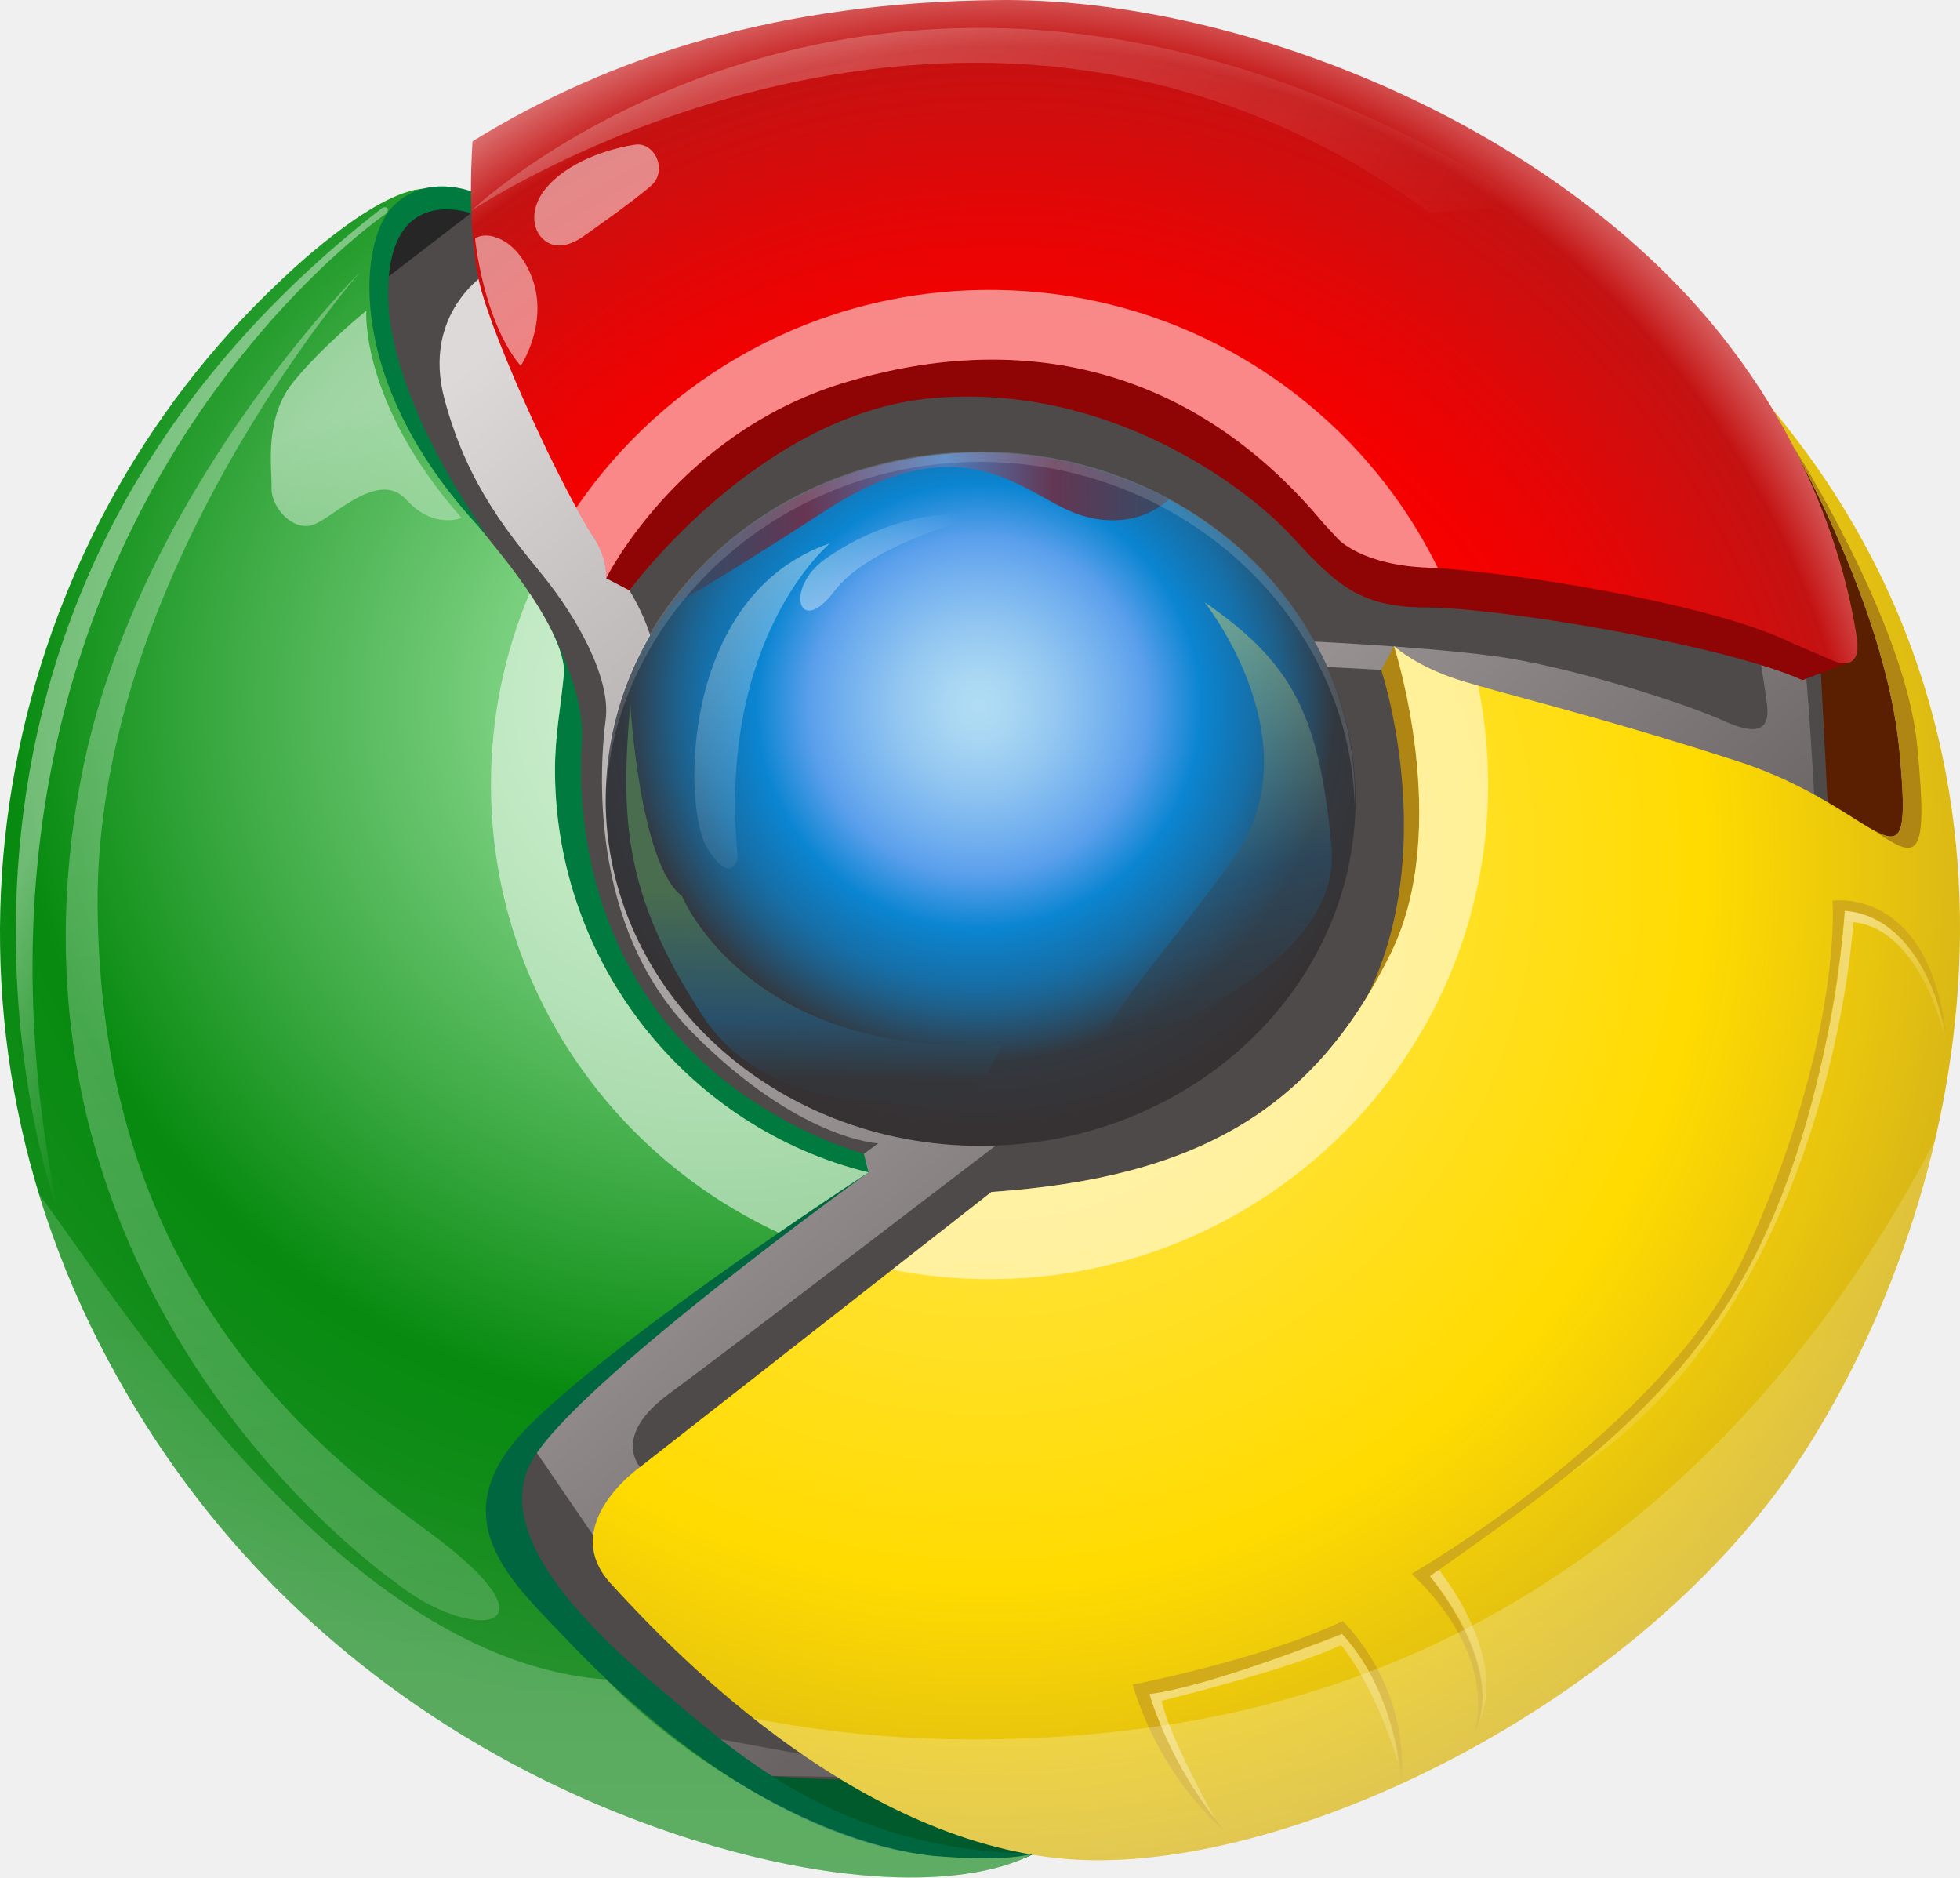
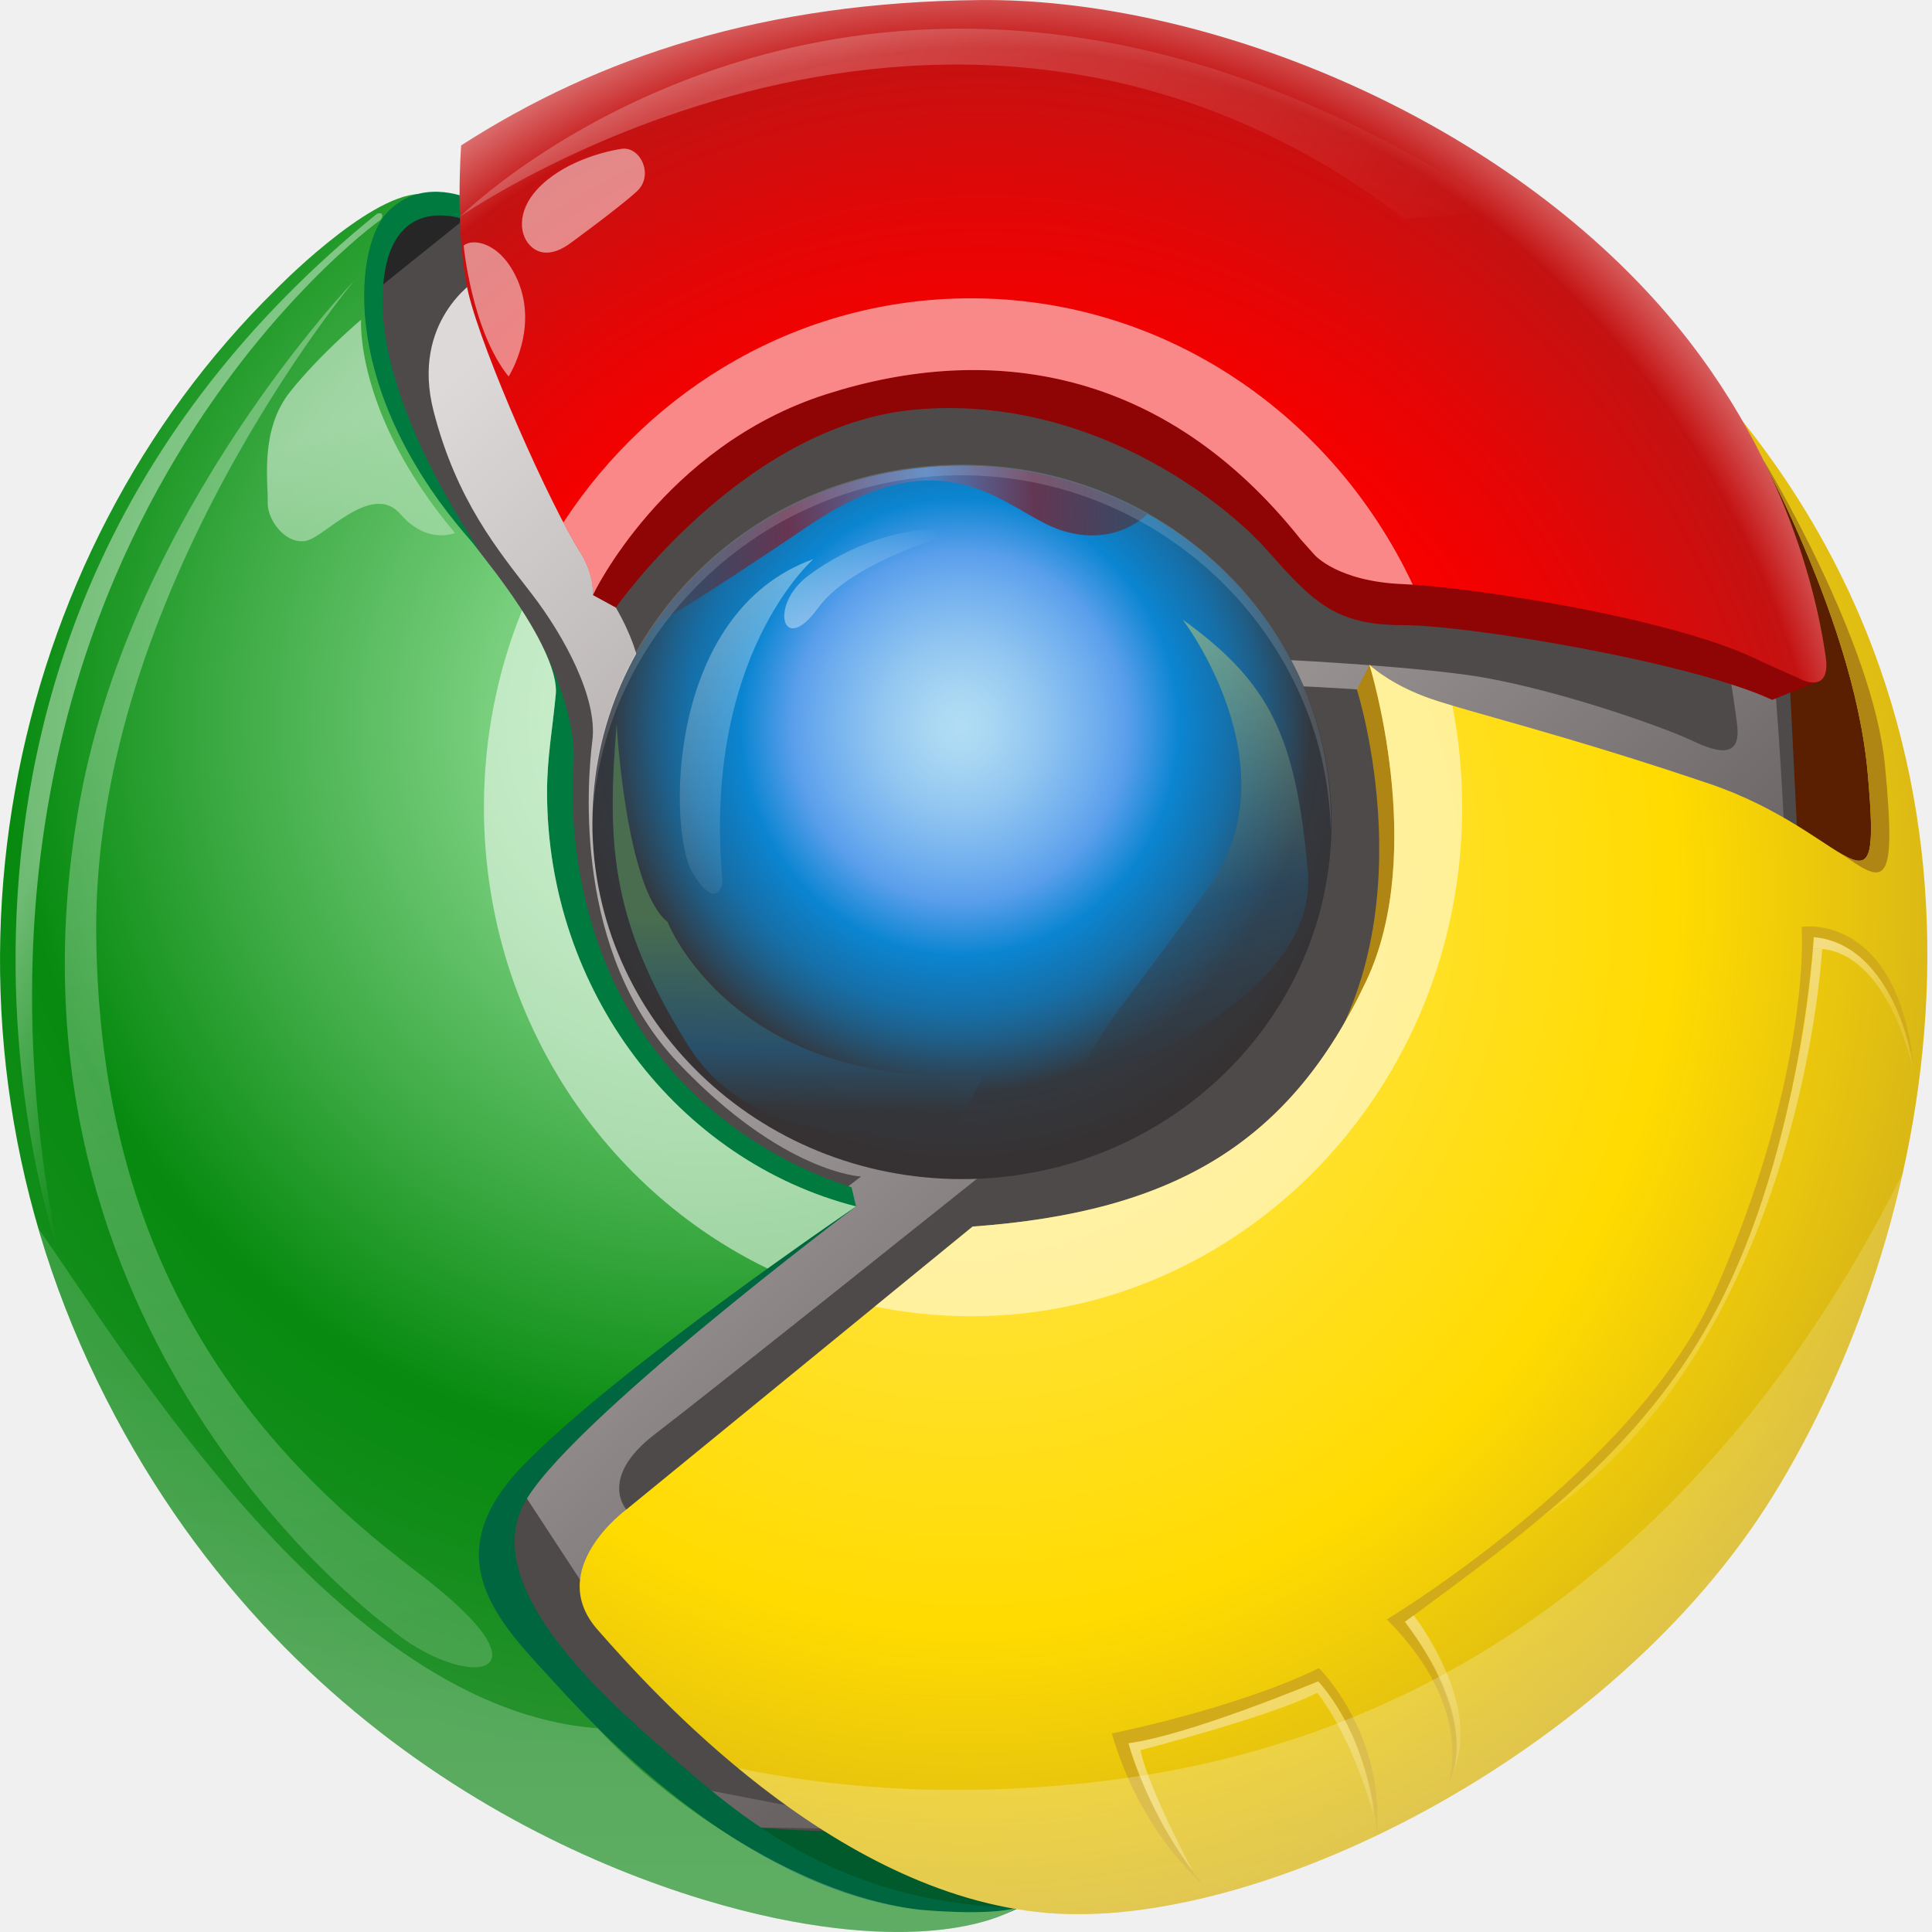
- <svg xmlns="http://www.w3.org/2000/svg" version="1.1" id="Layer_1" x="0px" y="0px" width="241.761" height="231.549" viewBox="0 0 241.761 231.549" enable-background="new 0 0 256 256" xml:space="preserve">
+ <svg xmlns="http://www.w3.org/2000/svg" version="1.1" id="chrome_logo" x="0px" y="0px" width="100" height="100" viewBox="0 0 100 100" enable-background="new 0 0 256 256" xml:space="preserve">
  <defs id="defs1199">
-     <linearGradient gradientTransform="matrix(1,0,0,-1,-263.12,-102.225)" y2="-261.371" x2="427.235" y1="-144.038" x1="324.569" gradientUnits="userSpaceOnUse" id="SVGID_1_">
+     <linearGradient gradientTransform="matrix(0.4136321,0,0,-0.4318745,-109.075,-44.14857)" y2="-261.371" x2="427.235" y1="-144.038" x1="324.569" gradientUnits="userSpaceOnUse" id="SVGID_1_">
      <stop id="stop965" style="stop-color:#DED9D9" offset="0" />
      <stop id="stop967" style="stop-color:#6A6363" offset="1" />
    </linearGradient>
-     <radialGradient gradientUnits="userSpaceOnUse" gradientTransform="matrix(1,0,0,-1,-263.12,-102.225)" r="175.052" cy="-188.48" cx="351.824" id="SVGID_2_">
+     <radialGradient gradientUnits="userSpaceOnUse" gradientTransform="matrix(0.4136321,0,0,-0.4318745,-108.8347,-44.14857)" r="175.052" cy="-188.48" cx="351.824" id="SVGID_2_">
      <stop id="stop982" style="stop-color:#8DDB92" offset="0.076" />
      <stop id="stop984" style="stop-color:#77CE7C" offset="0.163" />
      <stop id="stop986" style="stop-color:#3EAB45" offset="0.343" />
      <stop id="stop988" style="stop-color:#078A0F" offset="0.502" />
      <stop id="stop990" style="stop-color:#108C18" offset="0.581" />
      <stop id="stop992" style="stop-color:#28922F" offset="0.709" />
      <stop id="stop994" style="stop-color:#299230" offset="0.715" />
    </radialGradient>
-     <radialGradient gradientUnits="userSpaceOnUse" gradientTransform="matrix(1,0,0,-1,-263.12,-102.225)" r="116.24" cy="-214.623" cx="386.726" id="SVGID_3_">
+     <radialGradient gradientUnits="userSpaceOnUse" gradientTransform="matrix(0.4136321,0,0,-0.4318745,-109.075,-44.14857)" r="116.24" cy="-214.623" cx="386.726" id="SVGID_3_">
      <stop id="stop1005" style="stop-color:#F60000" offset="0.616" />
      <stop id="stop1007" style="stop-color:#E70505" offset="0.725" />
      <stop id="stop1009" style="stop-color:#C41212" offset="0.917" />
      <stop id="stop1011" style="stop-color:#DD7878" offset="1" />
    </radialGradient>
-     <radialGradient gradientUnits="userSpaceOnUse" gradientTransform="matrix(1,0,0,-1,-263.12,-102.225)" r="52.107" cy="-189.311" cx="383.824" id="SVGID_4_">
+     <radialGradient gradientUnits="userSpaceOnUse" gradientTransform="matrix(0.4136321,0,0,-0.4318745,-109.075,-44.14857)" r="52.107" cy="-189.311" cx="383.824" id="SVGID_4_">
      <stop id="stop1016" style="stop-color:#B1DDF4" offset="0" />
      <stop id="stop1018" style="stop-color:#A9D7F3" offset="0.074" />
      <stop id="stop1020" style="stop-color:#93C7F1" offset="0.19" />
      <stop id="stop1022" style="stop-color:#6EADEE" offset="0.333" />
      <stop id="stop1024" style="stop-color:#5B9FEC" offset="0.4" />
      <stop id="stop1026" style="stop-color:#0B85D1" offset="0.527" />
      <stop id="stop1028" style="stop-color:#1375B3" offset="0.618" />
      <stop id="stop1030" style="stop-color:#166FA8" offset="0.654" />
      <stop id="stop1032" style="stop-color:#1E608B" offset="0.716" />
      <stop id="stop1034" style="stop-color:#2B475C" offset="0.797" />
      <stop id="stop1036" style="stop-color:#33383F" offset="0.842" />
      <stop id="stop1038" style="stop-color:#363233" offset="1" />
    </radialGradient>
-     <linearGradient gradientTransform="matrix(1,0,0,-1,-263.12,-102.225)" y2="-301.851" x2="311.811" y1="-168.968" x1="287.081" gradientUnits="userSpaceOnUse" id="SVGID_5_">
+     <linearGradient gradientTransform="matrix(0.4136321,0,0,-0.4318745,-108.8347,-44.14857)" y2="-301.851" x2="311.811" y1="-168.968" x1="287.081" gradientUnits="userSpaceOnUse" id="SVGID_5_">
      <stop id="stop1043" style="stop-color:#FFFFFF" offset="0" />
      <stop id="stop1045" style="stop-color:#FFFFFF;stop-opacity:0.53" offset="1" />
    </linearGradient>
-     <linearGradient gradientTransform="matrix(1,0,0,-1,-263.12,-102.225)" y2="-194.597" x2="321.565" y1="-153.93" x1="303.565" gradientUnits="userSpaceOnUse" id="SVGID_6_">
+     <linearGradient gradientTransform="matrix(0.4136321,0,0,-0.4318745,-108.8347,-44.14857)" y2="-194.597" x2="321.565" y1="-153.93" x1="303.565" gradientUnits="userSpaceOnUse" id="SVGID_6_">
      <stop id="stop1050" style="stop-color:#FFFFFF" offset="0" />
      <stop id="stop1052" style="stop-color:#FFFFFF;stop-opacity:0.53" offset="0.517" />
    </linearGradient>
-     <linearGradient gradientTransform="matrix(1,0,0,-1,-263.12,-102.225)" y2="-263.646" x2="329.189" y1="-367.646" x1="329.19" gradientUnits="userSpaceOnUse" id="SVGID_7_">
+     <linearGradient gradientTransform="matrix(0.4136321,0,0,-0.4318745,-108.8347,-44.14857)" y2="-263.646" x2="329.189" y1="-367.646" x1="329.19" gradientUnits="userSpaceOnUse" id="SVGID_7_">
      <stop id="stop1057" style="stop-color:#FFFFFF" offset="0" />
      <stop id="stop1059" style="stop-color:#FFFFFF;stop-opacity:0.53" offset="1" />
    </linearGradient>
-     <linearGradient gradientTransform="matrix(1,0,0,-1,-263.12,-102.225)" y2="-153.544" x2="436.268" y1="-116.29" x1="365.087" gradientUnits="userSpaceOnUse" id="SVGID_8_">
+     <linearGradient gradientTransform="matrix(0.4136321,0,0,-0.4318745,-109.075,-44.14857)" y2="-153.544" x2="436.268" y1="-116.29" x1="365.087" gradientUnits="userSpaceOnUse" id="SVGID_8_">
      <stop id="stop1068" style="stop-color:#FFFFFF;stop-opacity:0.7" offset="0" />
      <stop id="stop1070" style="stop-color:#FFFFFF;stop-opacity:0" offset="1" />
    </linearGradient>
-     <linearGradient gradientTransform="matrix(1,0,0,-1,-263.12,-102.225)" y2="-194.752" x2="299.794" y1="-183.902" x1="279.062" gradientUnits="userSpaceOnUse" id="SVGID_9_">
+     <linearGradient gradientTransform="matrix(0.4136321,0,0,-0.4318745,-108.8347,-44.14857)" y2="-194.752" x2="299.794" y1="-183.902" x1="279.062" gradientUnits="userSpaceOnUse" id="SVGID_9_">
      <stop id="stop1075" style="stop-color:#FFFFFF;stop-opacity:0.7" offset="0" />
      <stop id="stop1077" style="stop-color:#FFFFFF;stop-opacity:0" offset="1" />
    </linearGradient>
-     <linearGradient gradientTransform="matrix(1,0,0,-1,-263.12,-102.225)" y2="-217.651" x2="356.908" y1="-164.501" x1="357.253" gradientUnits="userSpaceOnUse" id="SVGID_10_">
+     <linearGradient gradientTransform="matrix(0.4136321,0,0,-0.4318745,-109.075,-44.14857)" y2="-217.651" x2="356.908" y1="-164.501" x1="357.253" gradientUnits="userSpaceOnUse" id="SVGID_10_">
      <stop id="stop1082" style="stop-color:#FFFFFF;stop-opacity:0.7" offset="0" />
      <stop id="stop1084" style="stop-color:#FFFFFF;stop-opacity:0" offset="1" />
    </linearGradient>
-     <linearGradient gradientTransform="matrix(1,0,0,-1,-263.12,-102.225)" y2="-168.758" x2="381.996" y1="-174.226" x1="360.128" gradientUnits="userSpaceOnUse" id="SVGID_11_">
+     <linearGradient gradientTransform="matrix(0.4136321,0,0,-0.4318745,-109.075,-44.14857)" y2="-168.758" x2="381.996" y1="-174.226" x1="360.128" gradientUnits="userSpaceOnUse" id="SVGID_11_">
      <stop id="stop1089" style="stop-color:#FFFFFF;stop-opacity:0.7" offset="0" />
      <stop id="stop1091" style="stop-color:#FFFFFF;stop-opacity:0" offset="1" />
    </linearGradient>
-     <radialGradient gradientUnits="userSpaceOnUse" gradientTransform="matrix(1,0,0,-1,-263.12,-102.225)" r="125.99" cy="-208.978" cx="384.827" id="SVGID_12_">
+     <radialGradient gradientUnits="userSpaceOnUse" gradientTransform="matrix(0.4136321,0,0,-0.4318745,-109.075,-44.14857)" r="125.99" cy="-208.978" cx="384.827" id="SVGID_12_">
      <stop id="stop1098" style="stop-color:#FFE650" offset="0.182" />
      <stop id="stop1100" style="stop-color:#FFDB00" offset="0.703" />
      <stop id="stop1102" style="stop-color:#D5B319" offset="1" />
    </radialGradient>
-     <linearGradient gradientTransform="matrix(1,0,0,-1,-263.12,-102.225)" y2="-263.646" x2="428.92" y1="-367.645" x1="428.92" gradientUnits="userSpaceOnUse" id="SVGID_13_">
+     <linearGradient gradientTransform="matrix(0.4136321,0,0,-0.4318745,-109.075,-44.14857)" y2="-263.646" x2="428.92" y1="-367.645" x1="428.92" gradientUnits="userSpaceOnUse" id="SVGID_13_">
      <stop id="stop1115" style="stop-color:#FFFFFF" offset="0" />
      <stop id="stop1117" style="stop-color:#FFFFFF;stop-opacity:0.53" offset="1" />
    </linearGradient>
-     <linearGradient gradientTransform="matrix(1,0,0,-1,-263.12,-102.225)" y2="-167.167" x2="410.491" y1="-167.768" x1="341.971" gradientUnits="userSpaceOnUse" id="SVGID_14_">
+     <linearGradient gradientTransform="matrix(0.4136321,0,0,-0.4318745,-109.075,-44.14857)" y2="-167.167" x2="410.491" y1="-167.768" x1="341.971" gradientUnits="userSpaceOnUse" id="SVGID_14_">
      <stop id="stop1122" style="stop-color:#29506B" offset="0" />
      <stop id="stop1124" style="stop-color:#304D68" offset="0.068" />
      <stop id="stop1126" style="stop-color:#424560" offset="0.164" />
      <stop id="stop1128" style="stop-color:#613854" offset="0.277" />
      <stop id="stop1130" style="stop-color:#673551" offset="0.297" />
      <stop id="stop1132" style="stop-color:#4D7EBE" offset="0.551" />
      <stop id="stop1134" style="stop-color:#633753" offset="0.746" />
      <stop id="stop1136" style="stop-color:#29506B" offset="1" />
    </linearGradient>
-     <linearGradient gradientTransform="matrix(1,0,0,-1,-263.12,-102.225)" y2="-172.395" x2="402.321" y1="-229.395" x1="415.987" gradientUnits="userSpaceOnUse" id="SVGID_15_">
+     <linearGradient gradientTransform="matrix(0.4136321,0,0,-0.4318745,-109.075,-44.14857)" y2="-172.395" x2="402.321" y1="-229.395" x1="415.987" gradientUnits="userSpaceOnUse" id="SVGID_15_">
      <stop id="stop1143" style="stop-color:#343539" offset="0" />
      <stop id="stop1145" style="stop-color:#29506B" offset="0.321" />
      <stop id="stop1147" style="stop-color:#C7DD85" offset="1" />
    </linearGradient>
-     <linearGradient gradientTransform="matrix(1,0,0,-1,-263.12,-102.225)" y2="-212.672" x2="363.617" y1="-235.295" x1="363.085" gradientUnits="userSpaceOnUse" id="SVGID_16_">
+     <linearGradient gradientTransform="matrix(0.4136321,0,0,-0.4318745,-109.075,-44.14857)" y2="-212.672" x2="363.617" y1="-235.295" x1="363.085" gradientUnits="userSpaceOnUse" id="SVGID_16_">
      <stop id="stop1152" style="stop-color:#343539" offset="0" />
      <stop id="stop1154" style="stop-color:#29506B" offset="0.321" />
      <stop id="stop1156" style="stop-color:#496D4E" offset="1" />
    </linearGradient>
-     <linearGradient gradientTransform="matrix(1,0,0,-1,-263.12,-102.225)" y2="-223.54" x2="499.53" y1="-215.04" x1="492.696" gradientUnits="userSpaceOnUse" id="SVGID_17_">
+     <linearGradient gradientTransform="matrix(0.4136321,0,0,-0.4318745,-109.075,-44.14857)" y2="-223.54" x2="499.53" y1="-215.04" x1="492.696" gradientUnits="userSpaceOnUse" id="SVGID_17_">
      <stop id="stop1161" style="stop-color:#F4DD80" offset="0" />
      <stop id="stop1163" style="stop-color:#F4DD80;stop-opacity:0.3" offset="1" />
    </linearGradient>
-     <linearGradient gradientTransform="matrix(1,0,0,-1,-263.12,-102.225)" y2="-274.993" x2="467.195" y1="-206.562" x1="491.779" gradientUnits="userSpaceOnUse" id="SVGID_18_">
+     <linearGradient gradientTransform="matrix(0.4136321,0,0,-0.4318745,-109.075,-44.14857)" y2="-274.993" x2="467.195" y1="-206.562" x1="491.779" gradientUnits="userSpaceOnUse" id="SVGID_18_">
      <stop id="stop1168" style="stop-color:#F4DD80" offset="0" />
      <stop id="stop1170" style="stop-color:#F4DD80;stop-opacity:0.3" offset="1" />
    </linearGradient>
-     <linearGradient gradientTransform="matrix(1,0,0,-1,-263.12,-102.225)" y2="-309.92" x2="445.418" y1="-293.002" x1="440.092" gradientUnits="userSpaceOnUse" id="SVGID_19_">
+     <linearGradient gradientTransform="matrix(0.4136321,0,0,-0.4318745,-109.075,-44.14857)" y2="-309.92" x2="445.418" y1="-293.002" x1="440.092" gradientUnits="userSpaceOnUse" id="SVGID_19_">
      <stop id="stop1177" style="stop-color:#F4DD80" offset="0" />
      <stop id="stop1179" style="stop-color:#F4DD80;stop-opacity:0.3" offset="1" />
    </linearGradient>
-     <linearGradient gradientTransform="matrix(1,0,0,-1,-263.12,-102.225)" y2="-323.941" x2="426.151" y1="-303.734" x1="414.532" gradientUnits="userSpaceOnUse" id="SVGID_20_">
+     <linearGradient gradientTransform="matrix(0.4136321,0,0,-0.4318745,-109.075,-44.14857)" y2="-323.941" x2="426.151" y1="-303.734" x1="414.532" gradientUnits="userSpaceOnUse" id="SVGID_20_">
      <stop id="stop1184" style="stop-color:#F4DD80" offset="0" />
      <stop id="stop1186" style="stop-color:#F4DD80;stop-opacity:0.3" offset="1" />
    </linearGradient>
  </defs>
-   <g id="background">
-     <circle cx="120.955" cy="114.035" r="109" id="circle963" style="display:inline;fill:#4e4a4a" />
-     <path d="m 60.123,33.588 c 0,0 -8.167,4.917 -5.292,15.667 2.875,10.75 8.125,16.75 12.25,21.875 4.125,5.125 8.292,12.542 7.625,17.625 -0.667,5.083 -2.375,25.419 10.75,38.647 13.125,13.227 22.875,13.602 22.875,13.602 l -3.25,2.375 -40.597,33.256 11.472,16.787 27.833,23.832 -19.833,-3.666 -1.417,5.25 28.917,0.416 -12,-19.5 -20.5,-18.832 c 0,0 -3.584,-3.793 3.583,-9.043 7.167,-5.25 42.167,-32.043 42.167,-32.043 l 38.833,-57.581 c 0,0 3.125,0.125 9,0.5 5.875,0.375 51.542,20.75 51.542,20.75 0,0 -0.778,-15.379 -1.542,-22.75 -0.316,-3.062 0.979,-2.7 2.834,1.667 1.854,4.366 0.75,12 0.75,12 l -1.25,-17.333 -6.917,-9.333 -1.75,8 c 0,0 1.375,8.125 1.75,11.125 0.375,3 -1,4 -5.375,2 -4.375,-2 -18.875,-6.75 -28.5,-8 -9.625,-1.25 -24.375,-1.875 -24.375,-1.875 l -75,1 -4,2.917 c 0,0 0.937,-3.438 -3.063,-10.104 -4,-6.666 -17.52,-39.231 -17.52,-39.231 z" id="path970" style="display:inline;fill:url(#SVGID_1_)" />
+   <g id="background" style="display:inline">
+     <ellipse cx="49.791" cy="49.249" id="circle963" style="display:inline;fill:#4e4a4a;stroke-width:0.423" rx="45.086" ry="47.074" />
+     <path d="m 24.629,14.506 c 0,0 -3.378,2.124 -2.189,6.766 1.189,4.643 3.361,7.234 5.067,9.447 1.706,2.213 3.43,5.417 3.154,7.612 -0.276,2.195 -0.982,10.978 4.447,16.691 5.429,5.712 9.462,5.874 9.462,5.874 l -1.344,1.026 -16.792,14.362 4.745,7.25 11.513,10.292 -8.204,-1.583 -0.586,2.267 11.961,0.18 -4.964,-8.422 -8.479,-8.133 c 0,0 -1.482,-1.638 1.482,-3.905 2.965,-2.267 17.442,-13.839 17.442,-13.839 l 16.063,-24.868 c 0,0 1.293,0.054 3.723,0.216 2.43,0.162 21.319,8.961 21.319,8.961 0,0 -0.322,-6.642 -0.638,-9.825 -0.131,-1.322 0.405,-1.166 1.172,0.72 0.767,1.886 0.31,5.182 0.31,5.182 l -0.517,-7.486 -2.861,-4.031 -0.724,3.455 c 0,0 0.569,3.509 0.724,4.805 0.155,1.296 -0.414,1.728 -2.223,0.864 -1.81,-0.864 -7.807,-2.915 -11.789,-3.455 -3.981,-0.54 -10.082,-0.81 -10.082,-0.81 l -31.022,0.432 -1.655,1.26 c 0,0 0.388,-1.485 -1.267,-4.364 -1.655,-2.879 -7.247,-16.943 -7.247,-16.943 z" id="path970" style="display:inline;fill:url(#SVGID_1_);stroke-width:0.423" />
  </g>
  <g id="group_green">
-     <path style="display:inline;fill:#005a2b" id="path974" d="m 92.289,218.838 c 0,0 11.5,1 16.25,0.5 4.75,-0.5 23.583,5.5 23.583,5.5 0,0 -2.751,4.138 -8.667,5.109 -5.917,0.975 -36.583,-7.525 -36.583,-7.525 z" />
-     <path style="display:inline;fill:#00663f" id="path976" d="m 107.123,144.588 c 0,0 -36.739,26.406 -41.667,35.834 -4.928,9.429 8.499,21.668 17.083,28.834 8.584,7.166 21.167,18.873 44.792,19.373 0,0 -15.625,4.875 -39.125,-4.125 -23.5,-9 -49.75,-59 -49.75,-59 z" />
-     <path style="display:inline;fill:#007a3f" id="path972" d="m 67.674,77.098 c 0,0 4.563,8.094 4.094,14.469 -0.437,5.938 -0.813,31.187 23.188,45.562 6.234,3.734 11.599,5.156 11.599,5.156 l 0.568,2.303 -13.979,1.104 -35.188,-34.937 0.375,-28.25 5.125,-5.5 2.75,-0.625 z" />
-     <polygon style="display:inline;fill:#262626" id="polygon978" points="54.201,46.979 53.076,39.979 61.576,36.854 65.258,38.479 " transform="translate(-7.12,-12.225)" />
-     <path style="fill:url(#SVGID_2_)" id="path997" d="m 115.081,228.879 c -20.125,-2.125 -38,-19.125 -45,-26.5 -7,-7.375 -16.25,-15.25 -4.625,-26.75 11.625,-11.5 41.667,-31.041 41.667,-31.041 v 0 C 84.908,139.146 68.455,118.814 68.455,94.921 c 0,-4.174 0.718,-7.782 1.095,-11.76 C 69.789,80.63 67.581,75.38 60.706,67.005 53.831,58.63 47.43,47.96 46.143,37.942 44.705,26.754 52.414,23.254 52.414,23.254 c -6.541,0.25 -17.958,11.5 -17.958,11.5 -33.75,31.75 -45.667,84.667 -22.333,130.667 23.332,46 66.333,61.166 86.833,64.834 20.5,3.666 28.375,-1.627 28.375,-1.627 -3.751,1.063 -12.25,0.251 -12.25,0.251 z" />
-     <path style="display:inline;fill:#007a3f" id="path980" d="m 58.331,23.671 c 0,0 -5.917,-2.458 -10,1.917 -4.083,4.375 -6.041,22 11.792,40.5 0,0 -12.584,-16.998 -12.25,-30.5 0.333,-13.5 10.833,-9.083 10.833,-9.083 z" />
-     <path style="opacity:0.6;fill:url(#SVGID_9_)" id="path1080" d="M 47.832,25.846 C 47.815,25.362 47.164,25.63 47.164,25.63 -19.461,77.255 7.226,149.817 7.226,149.817 -9.961,66.004 47.382,26.52 47.382,26.52 c 0,0 0.465,-0.221 0.45,-0.674 z" enable-background="new    " />
-     <path style="display:inline;opacity:0.3;fill:url(#SVGID_7_)" id="path1062" d="m 4.808,147.242 c 1.869,6.135 4.289,12.215 7.314,18.18 23.332,46 66.333,61.166 86.833,64.834 20.5,3.666 28.375,-1.627 28.375,-1.627 -3.75,1.063 -12.25,0.25 -12.25,0.25 -16.375,-1.875 -33.292,-14.375 -40.292,-21.75 -0.007,-0.008 4.75,4.125 0,0 -32.353,-2.27 -58.98,-44.915 -69.98,-59.887 z" enable-background="new    " />
-     <path style="opacity:0.5;fill:url(#SVGID_6_)" id="path1055" d="m 56.935,63.879 c 0,0 -3.5,1.438 -6.813,-2.25 -3.313,-3.688 -8.688,1.875 -11.25,3 -2.562,1.125 -5.438,-1.938 -5.375,-4.438 0.063,-2.5 -1,-8.688 2.813,-13.25 3.813,-4.562 8.875,-8.625 8.875,-8.625 0,0 -0.834,11.251 11.75,25.563 z" enable-background="new    " />
-     <path style="display:inline;opacity:0.32;fill:url(#SVGID_5_)" id="path1048" d="m 44.373,33.588 c 0,0 -32.666,37.333 -32.334,78.166 0.328,40.234 19.917,62 40.167,76.666 18.39,13.32 5.667,14.168 -3.5,6.668 0,0 -51.015,-35.127 -38.667,-99.333 6.668,-34.667 34.334,-62.167 34.334,-62.167 z" enable-background="new    " />
-     <path style="display:inline;fill:#ffffff;fill-opacity:0.533" id="path1107" d="m 96.049,152.033 c 6.383,-4.395 11.073,-7.445 11.073,-7.445 -22.215,-5.442 -38.668,-25.774 -38.668,-49.667 0,-4.174 0.718,-7.782 1.095,-11.76 0.175,-1.84 -0.956,-5.125 -4.223,-9.996 -3.071,7.257 -4.771,15.226 -4.771,23.59 0,24.467 14.531,45.559 35.494,55.278 z" />
+     <path style="display:inline;fill:#005a2b;stroke-width:0.423" id="path974" d="m 38.174,94.51 c 0,0 4.757,0.432 6.722,0.216 1.965,-0.216 9.755,2.375 9.755,2.375 0,0 -1.138,1.787 -3.585,2.206 -2.447,0.421 -15.132,-3.25 -15.132,-3.25 z" />
+     <path style="display:inline;fill:#00663f;stroke-width:0.423" id="path976" d="m 44.31,62.444 c 0,0 -15.196,11.404 -17.235,15.476 -2.038,4.072 3.515,9.358 7.066,12.453 3.551,3.095 8.755,8.151 18.527,8.367 0,0 -6.463,2.105 -16.183,-1.781 -9.72,-3.887 -20.578,-25.481 -20.578,-25.481 z" />
+     <path style="display:inline;fill:#007a3f;stroke-width:0.423" id="path972" d="m 27.992,33.296 c 0,0 1.887,3.496 1.693,6.249 -0.181,2.564 -0.336,13.469 9.591,19.677 2.579,1.613 4.798,2.227 4.798,2.227 l 0.235,0.995 -5.782,0.477 -14.555,-15.088 0.155,-12.2 2.12,-2.375 1.137,-0.27 z" />
+     <polygon style="display:inline;fill:#262626" id="polygon978" points="53.076,39.979 61.576,36.854 65.258,38.479 54.201,46.979 " transform="matrix(0.4136321,0,0,0.4318745,-2.944856,-5.279861)" />
+     <path style="fill:url(#SVGID_2_);stroke-width:0.423" id="path997" d="m 47.601,98.847 c -8.324,-0.918 -15.718,-8.26 -18.613,-11.445 -2.895,-3.185 -6.722,-6.586 -1.913,-11.553 4.808,-4.967 17.235,-13.406 17.235,-13.406 v 0 c -9.189,-2.35 -15.994,-11.131 -15.994,-21.45 0,-1.803 0.297,-3.361 0.453,-5.079 0.099,-1.093 -0.814,-3.36 -3.658,-6.977 -2.844,-3.617 -5.491,-8.225 -6.024,-12.552 -0.595,-4.832 2.594,-6.343 2.594,-6.343 -2.706,0.108 -7.428,4.967 -7.428,4.967 -13.96,13.712 -18.889,36.566 -9.238,56.432 9.651,19.866 27.437,26.416 35.917,28 8.479,1.583 11.737,-0.703 11.737,-0.703 -1.552,0.459 -5.067,0.108 -5.067,0.108 z" />
+     <path style="display:inline;fill:#007a3f;stroke-width:0.423" id="path980" d="m 24.128,10.223 c 0,0 -2.447,-1.062 -4.136,0.828 -1.689,1.889 -2.499,9.501 4.878,17.491 0,0 -5.205,-7.341 -5.067,-13.172 0.138,-5.83 4.481,-3.923 4.481,-3.923 z" />
+     <path style="opacity:0.6;fill:url(#SVGID_9_);stroke-width:0.423" id="path1080" d="m 19.785,11.162 c -0.007,-0.209 -0.276,-0.093 -0.276,-0.093 -27.558,22.296 -16.52,53.633 -16.52,53.633 -7.109,-36.197 16.61,-53.249 16.61,-53.249 0,0 0.192,-0.095 0.186,-0.291 z" enable-background="new    " />
+     <path style="display:inline;opacity:0.3;fill:url(#SVGID_7_);stroke-width:0.423" id="path1062" d="m 1.989,63.59 c 0.773,2.65 1.774,5.275 3.025,7.851 9.651,19.866 27.437,26.416 35.917,28 8.479,1.583 11.737,-0.703 11.737,-0.703 -1.551,0.459 -5.067,0.108 -5.067,0.108 -6.773,-0.81 -13.771,-6.208 -16.666,-9.393 -0.003,-0.003 1.965,1.781 0,0 C 17.553,88.473 6.539,70.056 1.989,63.59 Z" enable-background="new    " />
+     <path style="opacity:0.5;fill:url(#SVGID_6_);stroke-width:0.423" id="path1055" d="m 23.55,27.588 c 0,0 -1.448,0.621 -2.818,-0.972 -1.37,-1.593 -3.594,0.81 -4.653,1.296 -1.06,0.486 -2.249,-0.837 -2.223,-1.917 0.026,-1.08 -0.414,-3.752 1.164,-5.722 1.577,-1.97 3.671,-3.725 3.671,-3.725 0,0 -0.345,4.859 4.86,11.04 z" enable-background="new    " />
+     <path style="display:inline;opacity:0.32;fill:url(#SVGID_5_);stroke-width:0.423" id="path1048" d="m 18.354,14.506 c 0,0 -13.512,16.123 -13.374,33.758 0.136,17.376 8.238,26.776 16.614,33.11 7.607,5.753 2.344,6.119 -1.448,2.88 0,0 -21.101,-15.17 -15.994,-42.899 2.758,-14.972 14.202,-26.848 14.202,-26.848 z" enable-background="new    " />
+     <path style="display:inline;fill:#ffffff;fill-opacity:0.533;stroke-width:0.423" id="path1107" d="m 39.729,65.659 c 2.64,-1.898 4.58,-3.215 4.58,-3.215 -9.189,-2.35 -15.994,-11.131 -15.994,-21.45 0,-1.803 0.297,-3.361 0.453,-5.079 0.072,-0.795 -0.395,-2.213 -1.747,-4.317 -1.27,3.134 -1.973,6.576 -1.973,10.188 0,10.567 6.01,19.676 14.681,23.873 z" />
  </g>
-   <g id="group_yellow">
-     <path style="display:inline;fill:#591f00" id="path1001" d="m 223.955,70.379 2,38.75 h 13.25 c 0,0 4.5,-25.25 -21.25,-58.25 z" />
-     <path style="fill:#af8513" id="path1096" d="m 171.997,79.629 -1.625,3 c 0,0 9.333,27.958 -6.084,47.125 l 2.479,0.354 11,-21 1,-21.667 z" />
-     <path style="display:inline;fill:url(#SVGID_12_)" id="path1105" d="m 122.288,147.004 -43.333,33.918 c 0,0 -10.251,7.166 -3.583,14.416 6.666,7.25 29.333,31.666 56.083,33.916 26.75,2.25 71,-19 91,-50 20,-31 32.5,-85.499 -4,-128.999 0,0 14.001,22.833 15.834,42.333 1.833,19.5 -1.834,7.166 -19.834,1.333 -18,-5.833 -30.333,-8.667 -34.833,-10.167 -4.5,-1.5 -7.042,-3.5 -7.667,-4.063 0,0 7.229,22.302 -0.375,37.813 -9.5,19.375 -23.959,27.75 -49.292,29.5 z" />
-     <path d="m 239.913,127.941 c 0,0 -3.25,-14.64 -12.469,-14.234 l 0.094,-1.391 c 0,10e-4 9.625,-0.749 12.375,15.625 z" id="path1166" style="fill:url(#SVGID_17_)" />
-     <path d="m 227.444,113.707 h 1.156 c -0.779,11.214 -6.832,50.207 -35.229,68.214 0.001,0 30.198,-20.964 34.073,-68.214 z" id="path1173" style="fill:url(#SVGID_18_)" />
-     <path d="m 181.79,213.838 c 0,0 3.582,-9 -7.668,-19.75 0,0 31.25,-18 41.084,-39.334 9.832,-21.332 11.166,-38 10.832,-43.666 0,0 11.75,-1.896 14,16.478 0,0 -2.375,-14.375 -12.5,-15.25 0,0 -1.461,25.083 -12.125,44.563 -9.375,17.125 -24.75,27.375 -39,37.5 0,0 9.627,10.916 5.377,19.459 z" id="path1175" style="fill:#d1ab1a" />
-     <path d="m 177.476,193.597 c 0,0 8.625,10.531 4.969,18.719 0,0 2.781,-6.688 -6.063,-17.938 z" id="path1182" style="fill:url(#SVGID_19_)" />
-     <path d="m 149.913,224.379 c 0,0 -5.625,-10 -6.625,-14.625 0,0 16.25,-4 22.125,-6.875 0,0 4.125,4.75 7,14.5 0,0 0.125,-9.25 -6.875,-16.5 l -24.75,7.75 c 0,0 5.75,12.375 9.125,15.75 z" id="path1189" style="fill:url(#SVGID_20_)" />
-     <path d="m 151.122,225.838 c 0,0 -7.75,-5.998 -11.416,-18.082 0,0 15.666,-3.002 25.916,-7.834 0,0 8.25,7.75 7.25,19.916 0,0 -0.5,-10.916 -7.334,-18.332 0,0 -16.25,6.498 -23.75,7.416 0,-0.001 2.418,8.833 9.334,16.916 z" id="path1191" style="fill:#d1ab1a" />
-     <path style="display:inline;fill:#af8513" id="path999" d="m 231.019,102.341 v 0 c 5.396,3.643 6.938,4.414 5.438,-10.586 -1.5,-15 -15.125,-36.5 -15.125,-36.5 l 0.029,0.145 c 4.205,7.844 11.629,23.352 12.93,37.189 0.991,10.561 0.362,11.776 -3.272,9.752 z" />
-     <path style="display:inline;fill:#ffffff;fill-opacity:0.533" id="path1111" d="m 171.955,79.692 c 0,0 7.229,22.302 -0.375,37.812 -9.5,19.375 -23.959,27.75 -49.292,29.5 l -12.238,9.58 c 3.883,0.762 7.896,1.17 12.004,1.17 33.967,0 61.5,-27.311 61.5,-60.999 0,-4.174 -0.425,-8.249 -1.229,-12.187 -1.08,-0.307 -1.998,-0.579 -2.703,-0.813 -4.5,-1.501 -7.042,-3.501 -7.667,-4.063 z" />
-     <path style="display:inline;opacity:0.3;fill:url(#SVGID_13_)" id="path1120" d="m 222.455,179.254 c 6.829,-10.584 12.78,-23.908 16.208,-38.598 -15.189,29.146 -45.028,66.418 -99.775,72.766 -17.174,1.99 -32.454,1.158 -45.951,-1.514 10.27,8.127 23.77,16.105 38.518,17.346 26.75,2.25 71,-19 91,-50 z" enable-background="new    " />
+   <g id="group_yellow" style="display:inline">
+     <path style="display:inline;fill:#591f00;stroke-width:0.423" id="path1001" d="m 92.395,30.395 0.827,16.735 h 5.481 c 0,0 1.861,-10.905 -8.79,-25.157 z" />
+     <path style="fill:#af8513;stroke-width:0.423" id="path1096" d="m 70.903,34.39 -0.672,1.296 c 0,0 3.86,12.074 -2.517,20.352 l 1.025,0.153 4.55,-9.069 0.414,-9.357 z" />
+     <path style="display:inline;fill:url(#SVGID_12_);stroke-width:0.423" id="path1105" d="m 50.342,63.487 -17.924,14.648 c 0,0 -4.24,3.095 -1.482,6.226 2.757,3.131 12.133,13.676 23.198,14.647 11.065,0.972 29.368,-8.206 37.641,-21.594 8.273,-13.388 13.443,-36.925 -1.655,-55.711 0,0 5.791,9.861 6.549,18.283 0.758,8.422 -0.759,3.095 -8.204,0.576 -7.445,-2.519 -12.547,-3.743 -14.408,-4.391 -1.861,-0.648 -2.913,-1.512 -3.171,-1.755 0,0 2.99,9.632 -0.155,16.33 -3.93,8.368 -9.91,11.985 -20.389,12.74 z" />
+     <path d="m 98.996,55.254 c 0,0 -1.344,-6.323 -5.158,-6.147 l 0.039,-0.601 c 0,4.3e-4 3.981,-0.323 5.119,6.748 z" id="path1166" style="fill:url(#SVGID_17_);stroke-width:0.423" />
+     <path d="m 93.838,49.107 h 0.478 c -0.322,4.843 -2.826,21.683 -14.572,29.46 4.2e-4,0 12.491,-9.054 14.094,-29.46 z" id="path1173" style="fill:url(#SVGID_18_);stroke-width:0.423" />
+     <path d="m 74.954,92.351 c 0,0 1.482,-3.887 -3.172,-8.53 0,0 12.926,-7.774 16.994,-16.987 4.067,-9.213 4.619,-16.411 4.48,-18.858 0,0 4.86,-0.819 5.791,7.116 0,0 -0.982,-6.208 -5.17,-6.586 0,0 -0.604,10.833 -5.015,19.246 -3.878,7.396 -10.237,11.823 -16.132,16.195 0,0 3.982,4.714 2.224,8.404 z" id="path1175" style="fill:#d1ab1a;stroke-width:0.423" />
+     <path d="m 73.17,83.609 c 0,0 3.568,4.548 2.055,8.084 0,0 1.15,-2.888 -2.508,-7.747 z" id="path1182" style="fill:url(#SVGID_19_);stroke-width:0.423" />
+     <path d="m 61.769,96.903 c 0,0 -2.327,-4.319 -2.74,-6.316 0,0 6.722,-1.728 9.152,-2.969 0,0 1.706,2.051 2.895,6.262 0,0 0.052,-3.995 -2.844,-7.126 l -10.237,3.347 c 0,0 2.378,5.344 3.774,6.802 z" id="path1189" style="fill:url(#SVGID_20_);stroke-width:0.423" />
+     <path d="m 62.269,97.533 c 0,0 -3.206,-2.59 -4.722,-7.809 0,0 6.48,-1.296 10.72,-3.383 0,0 3.412,3.347 2.999,8.601 0,0 -0.207,-4.714 -3.034,-7.917 0,0 -6.722,2.806 -9.824,3.203 0,-4.3e-4 1,3.815 3.861,7.306 z" id="path1191" style="fill:#d1ab1a;stroke-width:0.423" />
+     <path style="display:inline;fill:#af8513;stroke-width:0.423" id="path999" d="m 95.317,44.198 v 0 c 2.232,1.573 2.87,1.906 2.249,-4.572 -0.62,-6.478 -6.256,-15.763 -6.256,-15.763 l 0.012,0.063 c 1.739,3.388 4.81,10.085 5.348,16.061 0.41,4.561 0.15,5.086 -1.353,4.212 z" />
+     <path style="display:inline;fill:#ffffff;fill-opacity:0.533;stroke-width:0.423" id="path1111" d="m 70.886,34.417 c 0,0 2.99,9.632 -0.155,16.33 -3.93,8.368 -9.91,11.985 -20.389,12.74 l -5.062,4.137 c 1.606,0.329 3.266,0.505 4.965,0.505 14.05,0 25.438,-11.795 25.438,-26.344 0,-1.803 -0.176,-3.563 -0.508,-5.263 -0.447,-0.133 -0.826,-0.25 -1.118,-0.351 -1.861,-0.648 -2.913,-1.512 -3.171,-1.755 z" />
+     <path style="display:inline;opacity:0.3;fill:url(#SVGID_13_);stroke-width:0.423" id="path1120" d="m 91.774,77.415 c 2.825,-4.571 5.286,-10.325 6.704,-16.669 -6.283,12.587 -18.625,28.684 -41.27,31.426 -7.104,0.859 -13.424,0.5 -19.007,-0.654 4.248,3.51 9.832,6.955 15.932,7.491 11.065,0.972 29.368,-8.206 37.641,-21.594 z" enable-background="new    " />
  </g>
  <g id="group_red">
-     <path style="fill:#8f0404" id="path1003" d="m 74.767,71.317 2.875,1.5 c 0,0 15.979,-21.896 37.48,-23.729 21.5,-1.833 38.499,10.833 44.166,17 5.667,6.167 8.501,8.833 16.834,8.833 8.333,0 36.138,4.457 46.221,8.957 L 228.421,81.537 198.288,53.088 96.123,27.754 Z" />
-     <path style="fill:url(#SVGID_3_)" id="path1014" d="m 74.767,71.317 c 0,0 8.813,-17.813 29.188,-24.063 20.375,-6.25 42.25,-3.25 59.375,17.375 l 1.75,1.875 c 0,0 2.875,3.188 11.063,3.5 8.188,0.312 34.313,4.083 44.979,9.333 l 5.041,2.167 c 0,0 3.541,1.625 2.875,-2.792 -0.666,-4.417 -3.932,-24.363 -21.583,-42.958 -21.833,-23 -57.25,-36 -84.25,-35.75 -27,0.25 -47.583,6.75 -64.917,17.417 0,0 -0.833,10.75 0.917,17.75 1.75,7 10.083,25.167 14.083,31.167 0.001,0 1.594,2.291 1.479,4.979 z" />
-     <path style="display:inline;fill:#ffffff;fill-opacity:0.533" id="path1109" d="m 177.366,70.07 c -9.979,-20.314 -30.994,-34.315 -55.313,-34.315 -21.213,0 -39.918,10.655 -50.974,26.863 0.817,1.487 1.569,2.76 2.208,3.72 0,0 1.563,2.229 1.479,4.979 0,0 8.813,-17.813 29.188,-24.063 20.375,-6.25 42.25,-3.25 59.375,17.375 l 1.75,1.875 c 0,0 2.875,3.188 11.063,3.5 0.369,0.015 0.787,0.038 1.224,0.066 z" />
-     <path style="opacity:0.32;fill:url(#SVGID_8_)" id="path1073" d="m 176.372,26.254 c -56.75,-41.5 -118.243,-0.275 -118.243,-0.275 0,0 52.743,-50.225 130.493,-0.725 z" enable-background="new    " />
-     <path style="opacity:0.5;fill:#ffffff" id="path1066" d="m 72.039,29.088 c 0,0 6.084,-4.25 8.25,-6.167 2.168,-1.917 0.418,-5.417 -1.916,-5.083 -2.334,0.334 -7.5,1.625 -10.625,4.917 -2.49,2.624 -2.271,5.604 -0.521,6.938 1.75,1.334 3.896,0.061 4.812,-0.605 z" enable-background="new    " />
-     <path style="opacity:0.5;fill:#ffffff" id="path1064" d="m 64.226,45.129 c 0,0 4,-6 0.875,-12.063 -2.152,-4.177 -5.5,-4.5 -6.5,-3.625 0,0.001 1,10.188 5.625,15.688" enable-background="new    " />
+     <path style="fill:#8f0404;stroke-width:0.423" id="path1003" d="m 30.686,30.8 1.189,0.648 c 0,0 6.609,-9.456 15.503,-10.248 8.893,-0.792 15.924,4.678 18.268,7.342 2.344,2.663 3.516,3.815 6.963,3.815 3.447,0 14.948,1.925 19.118,3.868 l 2.514,-1.011 -12.464,-12.286 -42.259,-10.941 z" />
+     <path style="fill:url(#SVGID_3_);stroke-width:0.423" id="path1014" d="m 30.686,30.8 c 0,0 3.645,-7.693 12.073,-10.392 8.428,-2.699 17.476,-1.404 24.559,7.504 l 0.724,0.81 c 0,0 1.189,1.377 4.576,1.512 3.387,0.135 14.193,1.763 18.605,4.031 l 2.085,0.936 c 0,0 1.465,0.702 1.189,-1.206 -0.275,-1.908 -1.626,-10.522 -8.927,-18.552 -9.031,-9.933 -23.68,-15.547 -34.849,-15.44 -11.168,0.108 -19.682,2.915 -26.852,7.522 0,0 -0.345,4.643 0.379,7.666 0.724,3.023 4.171,10.869 5.825,13.46 4.1e-4,0 0.659,0.989 0.612,2.15 z" />
+     <path style="display:inline;fill:#ffffff;fill-opacity:0.533;stroke-width:0.423" id="path1109" d="m 73.124,30.261 c -4.128,-8.773 -12.82,-14.82 -22.879,-14.82 -8.774,0 -16.511,4.602 -21.084,11.601 0.338,0.642 0.649,1.192 0.913,1.607 0,0 0.647,0.963 0.612,2.15 0,0 3.645,-7.693 12.073,-10.392 8.428,-2.699 17.476,-1.404 24.559,7.504 l 0.724,0.81 c 0,0 1.189,1.377 4.576,1.512 0.153,0.006 0.326,0.016 0.506,0.029 z" />
+     <path style="opacity:0.32;fill:url(#SVGID_8_);stroke-width:0.423" id="path1073" d="m 72.713,11.338 c -23.474,-17.923 -48.909,-0.119 -48.909,-0.119 0,0 21.816,-21.691 53.976,-0.313 z" enable-background="new    " />
+     <path style="opacity:0.5;fill:#ffffff;stroke-width:0.423" id="path1066" d="m 29.557,12.562 c 0,0 2.517,-1.835 3.412,-2.663 0.897,-0.828 0.173,-2.339 -0.793,-2.195 -0.965,0.144 -3.102,0.702 -4.395,2.124 -1.03,1.133 -0.939,2.42 -0.216,2.996 0.724,0.576 1.612,0.026 1.99,-0.261 z" enable-background="new    " />
+     <path style="opacity:0.5;fill:#ffffff;stroke-width:0.423" id="path1064" d="m 26.326,19.49 c 0,0 1.655,-2.591 0.362,-5.21 -0.89,-1.804 -2.275,-1.943 -2.689,-1.566 0,4.4e-4 0.414,4.4 2.327,6.775" enable-background="new    " />
  </g>
  <g id="group_blue">
-     <ellipse style="fill:url(#SVGID_4_)" id="ellipse1041" ry="42.75" rx="46.25" cy="98.567" cx="120.955" />
-     <path style="display:inline;fill:url(#SVGID_14_)" id="path1139" d="m 82.463,74.869 c 0.742,-0.339 4.361,-2.203 19.41,-11.927 17.667,-11.417 24.833,-1.333 31.667,0.667 6.834,2 10.583,-2 10.583,-2 0,0 -0.095,-0.066 -0.265,-0.176 -6.754,-3.567 -14.567,-5.616 -22.902,-5.616 -16.059,0 -30.201,7.567 -38.493,19.052 z" />
-     <path enable-background="new    " d="m 120.879,56.963 c 25.181,0 45.646,19.332 46.222,42.479 0.01,-0.333 0.027,-0.665 0.027,-1 0,-23.61 -20.707,-42.75 -46.25,-42.75 -25.543,0 -46.25,19.14 -46.25,42.75 0,0.335 0.02,0.667 0.027,1 0.578,-23.147 21.044,-42.479 46.224,-42.479 z" id="path1141" style="display:inline;opacity:0.15;fill:#ffffff" />
-     <path style="opacity:0.6;fill:url(#SVGID_10_)" id="path1087" d="m 102.373,67.004 c 0,0 -14,11.625 -11.375,38.75 0,0 -0.688,3.688 -3.75,-1.125 -3.062,-4.813 -3.5,-31.25 15.125,-37.625 z" enable-background="new    " />
-     <path d="m 77.744,86.754 c 0,0 1.125,19.75 6.375,23.75 0,0 8.208,20.16 39.542,18.326 l -3.042,5.674 c 0,0 -23.75,6.25 -33.875,-9.125 -10.125,-15.375 -10.125,-25 -9,-38.625 z" id="path1159" style="display:inline;fill:url(#SVGID_16_)" />
-     <path style="display:inline;opacity:0.6;fill:url(#SVGID_15_)" id="path1150" d="m 148.568,74.254 c 0,0 14,17.5 3.334,32 -10.668,14.5 -15.502,18.833 -16.168,23.667 0,0 30,-9.168 28.5,-25.5 -1.5,-16.333 -4.833,-22.667 -15.666,-30.167" enable-background="new    " />
-     <path style="opacity:0.6;fill:url(#SVGID_11_)" id="path1094" d="m 120.998,63.629 c 0,0 -13.625,3.375 -18.063,9.25 -4.438,5.875 -6.167,-0.313 -1.229,-3.875 4.938,-3.562 12.292,-6.375 19.292,-5.375 z" enable-background="new    " />
+     <ellipse style="fill:url(#SVGID_4_);stroke-width:0.423" id="ellipse1041" ry="18.463" rx="19.13" cy="42.568" cx="49.791" />
+     <path style="display:inline;fill:url(#SVGID_14_);stroke-width:0.423" id="path1139" d="m 33.869,32.334 c 0.307,-0.146 1.804,-0.951 8.029,-5.151 7.308,-4.931 10.272,-0.576 13.098,0.288 2.827,0.864 4.377,-0.864 4.377,-0.864 0,0 -0.039,-0.029 -0.11,-0.076 -2.794,-1.54 -6.025,-2.425 -9.473,-2.425 -6.643,0 -12.492,3.268 -15.922,8.228 z" />
+     <path enable-background="new    " d="m 49.759,24.601 c 10.416,0 18.881,8.349 19.119,18.346 0.004,-0.144 0.011,-0.287 0.011,-0.432 0,-10.197 -8.565,-18.463 -19.13,-18.463 -10.565,0 -19.13,8.266 -19.13,18.463 0,0.145 0.008,0.288 0.011,0.432 0.239,-9.997 8.704,-18.346 19.12,-18.346 z" id="path1141" style="display:inline;opacity:0.15;fill:#ffffff;stroke-width:0.423" />
+     <path style="opacity:0.6;fill:url(#SVGID_10_);stroke-width:0.423" id="path1087" d="m 42.105,28.937 c 0,0 -5.791,5.021 -4.705,16.735 0,0 -0.285,1.593 -1.551,-0.486 -1.267,-2.079 -1.448,-13.496 6.256,-16.249 z" enable-background="new    " />
+     <path d="m 31.917,37.467 c 0,0 0.465,8.53 2.637,10.257 0,0 3.395,8.707 16.356,7.915 l -1.258,2.45 c 0,0 -9.824,2.699 -14.012,-3.941 -4.188,-6.64 -4.188,-10.797 -3.723,-16.681 z" id="path1159" style="display:inline;fill:url(#SVGID_16_);stroke-width:0.423" />
+     <path style="display:inline;opacity:0.6;fill:url(#SVGID_15_);stroke-width:0.423" id="path1150" d="m 61.212,32.068 c 0,0 5.791,7.558 1.379,13.82 -4.413,6.262 -6.412,8.133 -6.688,10.221 0,0 12.409,-3.959 11.789,-11.013 -0.62,-7.054 -1.999,-9.789 -6.48,-13.028" enable-background="new    " />
+     <path style="opacity:0.6;fill:url(#SVGID_11_);stroke-width:0.423" id="path1094" d="m 49.809,27.48 c 0,0 -5.636,1.458 -7.471,3.995 -1.836,2.537 -2.551,-0.135 -0.508,-1.674 2.043,-1.538 5.084,-2.753 7.98,-2.321 z" enable-background="new    " />
  </g>
</svg>
